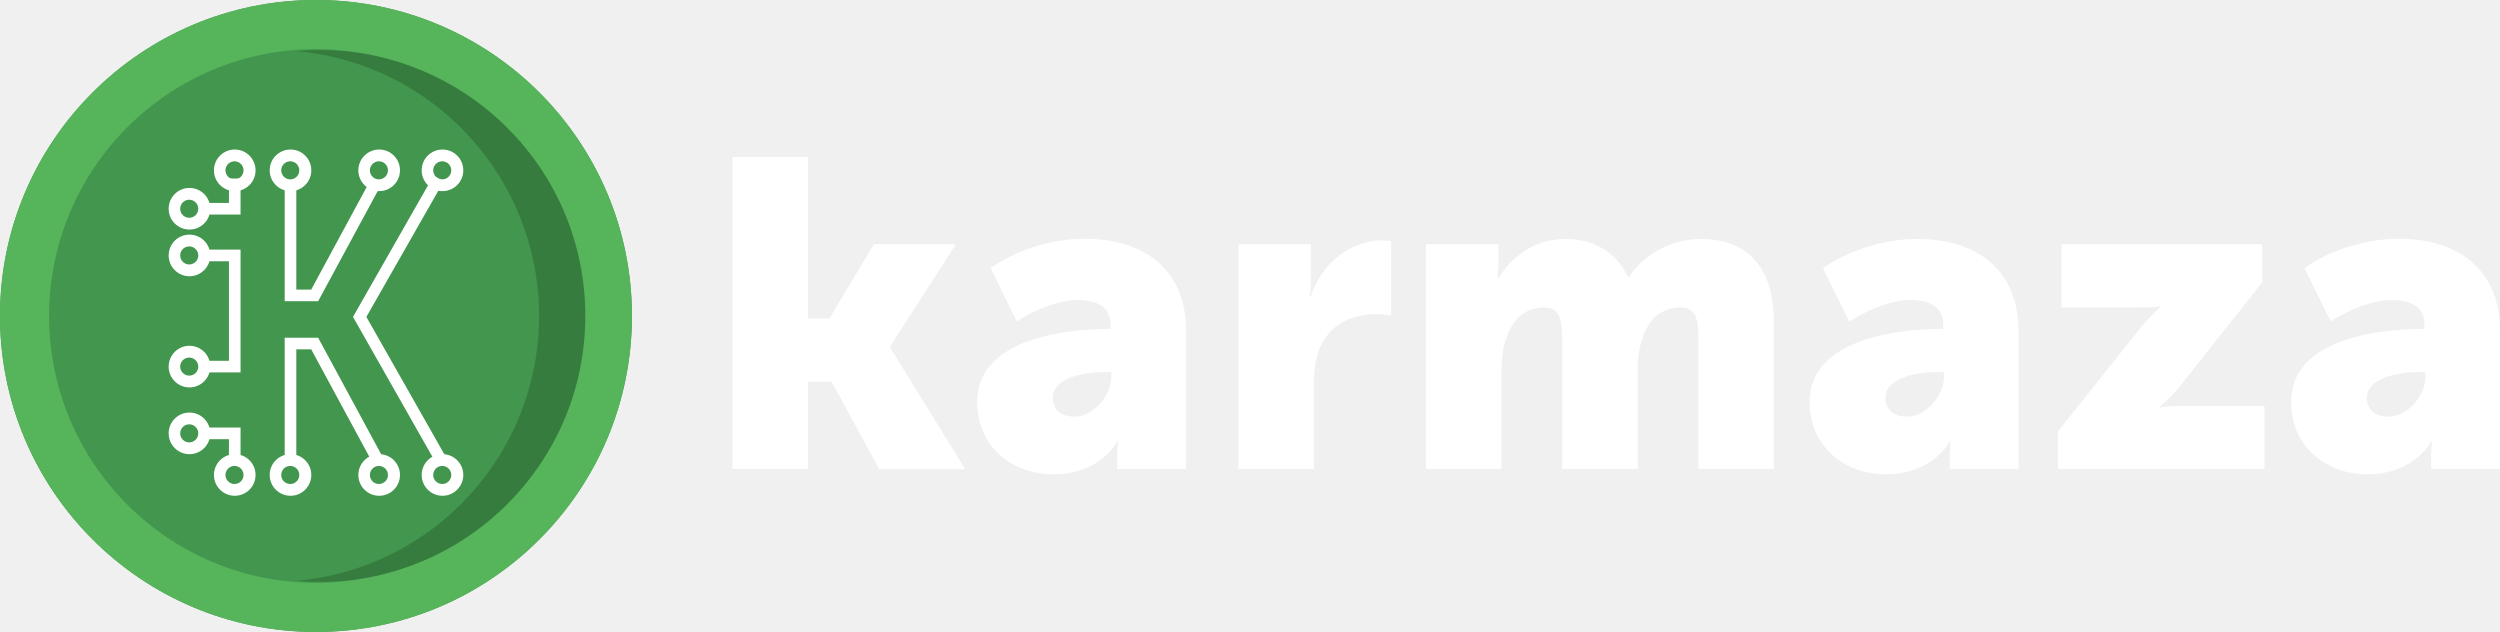
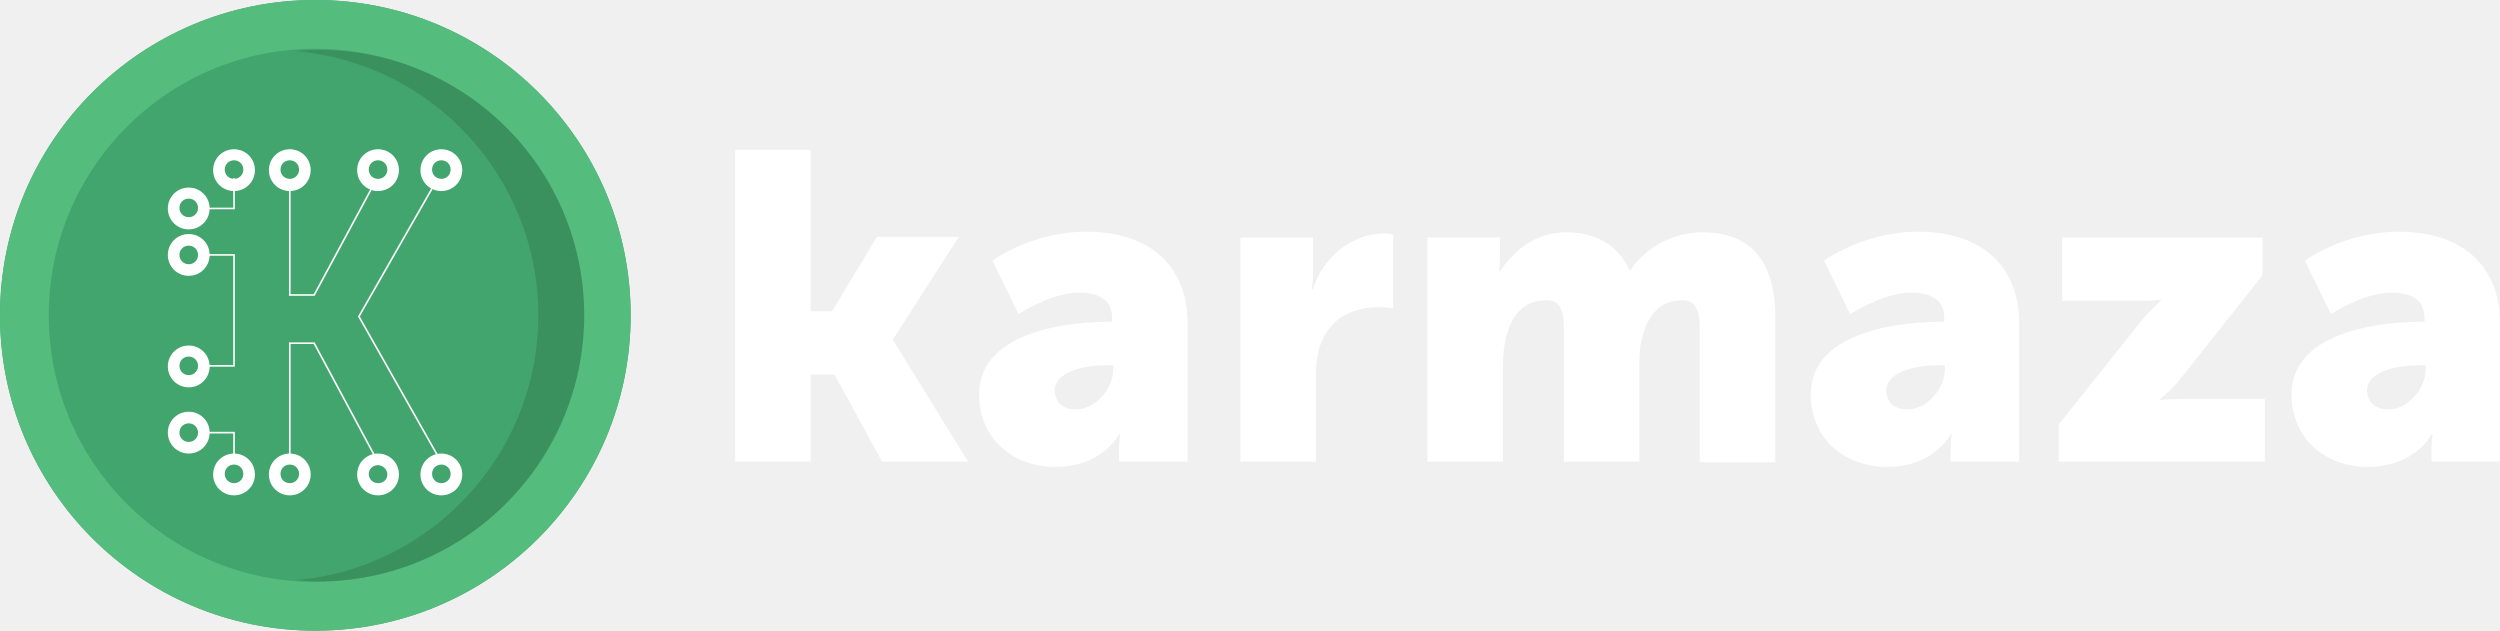
- <svg xmlns="http://www.w3.org/2000/svg" xmlns:xlink="http://www.w3.org/1999/xlink" width="430" height="108.694">
-   <path fill="#FFF" d="M126 27v53.661h12.99V65.675h4.057l8.18 15.019h14.79l-12.925-20.941v-.164l11.321-17.57h-14.102l-7.657 12.76h-3.664V27z" />
-   <defs>
-     <path id="a" d="M126 27h304v54.577H126z" />
-   </defs>
-   <clipPath id="b">
-     <use xlink:href="#a" overflow="visible" />
-   </clipPath>
-   <path clip-path="url(#b)" fill="#FFF" d="M190.491 56.579h.524v-.688c0-3.239-2.487-4.286-5.693-4.286-4.876 0-10.438 3.664-10.438 3.664l-4.515-9.161s6.674-5.039 16.229-5.039c10.895 0 17.406 5.923 17.406 15.772V80.66H192.16v-2.323c0-1.276.164-2.388.164-2.388h-.164s-2.847 5.627-10.961 5.627c-7.199 0-13.121-4.81-13.121-12.466-.033-11.256 16.393-12.531 22.413-12.531m-5.726 15.083c3.37 0 6.38-3.664 6.38-6.838v-.818h-1.21c-4.123 0-8.867 1.211-8.867 4.417.032 1.8 1.145 3.239 3.697 3.239m28.237-29.643h12.466v6.544c0 1.275-.163 2.389-.163 2.389h.163c1.637-5.269 6.544-9.62 12.303-9.62.752 0 1.505.164 1.505.164v12.76s-1.047-.229-2.617-.229c-3.076 0-8.115.981-9.98 6.74-.458 1.439-.687 3.142-.687 5.269v14.625h-12.99V42.019zm32.262 0h12.466v3.37c0 1.276-.163 2.389-.163 2.389h.163c1.8-2.716 5.399-6.675 11.485-6.675 4.875 0 8.769 2.191 10.798 6.544h.163c2.029-3.239 6.609-6.544 12.401-6.544 7.067 0 12.532 3.828 12.532 14.494v25.064h-12.99V57.757c0-2.846-.523-4.876-3.01-4.876-4.123 0-6.315 3.011-7.133 7.297-.295 1.342-.295 2.912-.295 4.516v15.967h-12.989V57.757c0-2.846-.524-4.876-3.011-4.876-4.057 0-6.151 2.847-7.067 6.97-.295 1.439-.36 3.142-.36 4.81v16h-12.99V42.019zm88.442 14.56h.524v-.688c0-3.239-2.487-4.286-5.694-4.286-4.908 0-10.47 3.698-10.47 3.698l-4.515-9.162s6.675-5.039 16.229-5.039c10.895 0 17.407 5.922 17.407 15.771V80.66h-11.845v-2.323c0-1.276.164-2.388.164-2.388h-.164s-2.846 5.627-10.961 5.627c-7.198 0-13.121-4.81-13.121-12.466 0-11.256 16.425-12.531 22.446-12.531m-5.727 15.083c3.37 0 6.38-3.664 6.38-6.838v-.818h-1.21c-4.123 0-8.867 1.211-8.867 4.417.033 1.8 1.145 3.239 3.697 3.239m25.98 2.553l14.201-17.8c1.963-2.388 3.37-3.534 3.37-3.534v-.163s-.982.163-3.37.163h-13.579V42.019H389.1v6.544l-14.102 17.799c-1.865 2.323-3.468 3.534-3.468 3.534v.164s.981-.23 3.468-.23h14.495v10.83h-35.534v-6.445zm62.527-17.636h.524v-.688c0-3.239-2.487-4.286-5.694-4.286-4.875 0-10.437 3.664-10.437 3.664l-4.516-9.161s6.676-5.039 16.23-5.039c10.895 0 17.407 5.923 17.407 15.772V80.66h-11.845v-2.323c0-1.276.163-2.388.163-2.388h-.163s-2.847 5.627-10.961 5.627c-7.198 0-13.121-4.81-13.121-12.466-.032-11.256 16.393-12.531 22.413-12.531m-5.693 15.083c3.37 0 6.38-3.664 6.38-6.838v-.818h-1.21c-4.123 0-8.867 1.211-8.867 4.417 0 1.8 1.145 3.239 3.697 3.239" />
-   <circle fill="#42964E" cx="54.347" cy="54.347" r="54.347" />
-   <path fill="#56B55B" d="M54.347 0C24.332 0 0 24.332 0 54.347s24.332 54.347 54.347 54.347 54.347-24.332 54.347-54.347S84.362 0 54.347 0zm0 100.244c-25.348 0-45.897-20.549-45.897-45.897S28.999 8.45 54.347 8.45s45.897 20.549 45.897 45.897-20.549 45.897-45.897 45.897z" />
-   <path fill="none" stroke="#FFF" stroke-width="2" stroke-miterlimit="10" d="M49.965 31.456v19.352h4.159l10.418-19.262M49.965 79.593V59.085h4.159l11.092 20.508M75.44 30.705l-13.575 23.8 14.241 25.088m-35.73-48.888v5.199h-5.43m5.43 43.441v-4.807h-5.43m0-30.604h5.43v19.12h-5.43" />
-   <path fill="#FFF" d="M76.106 25.717a3.58 3.58 0 1 0 0 7.16 3.58 3.58 0 0 0 0-7.16zm0 5.133a1.553 1.553 0 1 1 0-3.105 1.553 1.553 0 0 1 0 3.105zm-10.89-5.133a3.58 3.58 0 1 0 0 7.16 3.58 3.58 0 0 0 0-7.16zm0 5.133a1.553 1.553 0 1 1 0-3.105 1.553 1.553 0 0 1 0 3.105zm-15.251-5.133a3.58 3.58 0 1 0 0 7.16 3.58 3.58 0 0 0 0-7.16zm0 5.133a1.553 1.553 0 1 1 0-3.105 1.553 1.553 0 0 1 0 3.105zm-9.589-5.133a3.58 3.58 0 1 0 0 7.16 3.58 3.58 0 0 0 0-7.16zm0 5.133a1.553 1.553 0 1 1 0-3.105 1.553 1.553 0 0 1 0 3.105zm-7.788 1.474a3.58 3.58 0 1 0 0 7.16 3.58 3.58 0 0 0 0-7.16zm0 5.133a1.553 1.553 0 1 1 0-3.105 1.553 1.553 0 0 1 0 3.105zm0 2.897a3.58 3.58 0 1 0 0 7.16 3.58 3.58 0 0 0 0-7.16zm0 5.133a1.553 1.553 0 1 1 0-3.105 1.553 1.553 0 0 1 0 3.105zm0 13.988a3.58 3.58 0 1 0 0 7.16 3.58 3.58 0 0 0 0-7.16zm0 5.133a1.553 1.553 0 1 1 0-3.105 1.553 1.553 0 0 1 0 3.105zm0 6.35a3.58 3.58 0 1 0 0 7.16 3.58 3.58 0 0 0 0-7.16zm0 5.133a1.553 1.553 0 1 1 0-3.105 1.553 1.553 0 0 1 0 3.105zm7.788 2.023a3.58 3.58 0 1 0 0 7.16 3.58 3.58 0 0 0 0-7.16zm0 5.133a1.553 1.553 0 1 1 0-3.105 1.553 1.553 0 0 1 0 3.105zm9.589-5.133a3.58 3.58 0 1 0 0 7.16 3.58 3.58 0 0 0 0-7.16zm0 5.133a1.553 1.553 0 1 1 0-3.105 1.553 1.553 0 0 1 0 3.105zm15.251-5.133a3.58 3.58 0 1 0 0 7.16 3.58 3.58 0 0 0 0-7.16zm0 5.133a1.553 1.553 0 1 1 0-3.105 1.553 1.553 0 0 1 0 3.105zm10.89-5.133a3.58 3.58 0 1 0 0 7.16 3.58 3.58 0 0 0 0-7.16zm0 5.133a1.553 1.553 0 1 1 0-3.105 1.553 1.553 0 0 1 0 3.105z" />
-   <path fill="#367C3E" d="M92.72 54.347c0-23.916-18.361-43.531-41.754-45.548a46.279 46.279 0 0 1 3.977-.183c25.257 0 45.731 20.474 45.731 45.731S80.2 100.078 54.943 100.078c-1.341 0-2.665-.07-3.977-.183C74.358 97.878 92.72 78.263 92.72 54.347z" />
+ <svg xmlns="http://www.w3.org/2000/svg" width="3048.709" height="769.082" viewBox="34.701 1139.791 3048.709 769.082">
+   <circle fill="#41A56D" cx="419.242" cy="1524.332" r="384.541" />
+   <path fill="#54BC7C" d="M419.242 1139.791c-212.454 0-384.541 172.087-384.541 384.541s172.087 384.541 384.541 384.541 384.541-172.087 384.541-384.541-172.088-384.541-384.541-384.541zm0 709.595c-179.169 0-325.054-145.177-325.054-325.054 0-179.169 145.177-325.054 325.054-325.054s325.054 145.177 325.054 325.054c0 179.877-145.885 325.054-325.054 325.054z" />
+   <path fill="none" stroke="#FFF" stroke-width="2" stroke-miterlimit="10" d="M388.082 1362.159v137.387h29.743l73.651-136.679m-103.394 340.634v-145.177h29.743l77.9 145.177m72.942-346.299l-96.312 168.546 100.561 177.753m-252.819-346.299v36.825h-38.242m38.242 307.349v-33.992h-38.242m0-216.703h38.242v135.262h-38.242" />
+   <path fill="#FFF" d="M572.916 1321.793c-14.164 0-25.494 11.331-25.494 25.494s11.331 25.494 25.494 25.494c14.164 0 25.494-11.331 25.494-25.494s-11.33-25.494-25.494-25.494zm0 36.117c-6.374 0-11.331-4.957-11.331-11.331s4.957-11.331 11.331-11.331 11.331 4.957 11.331 11.331-4.957 11.331-11.331 11.331zm-77.191-36.117c-14.164 0-25.494 11.331-25.494 25.494s11.331 25.494 25.494 25.494 25.494-11.331 25.494-25.494-11.33-25.494-25.494-25.494zm0 36.117c-6.374 0-11.331-4.957-11.331-11.331s4.957-11.331 11.331-11.331 11.331 4.957 11.331 11.331-4.957 11.331-11.331 11.331zm-107.643-36.117c-14.164 0-25.494 11.331-25.494 25.494s11.331 25.494 25.494 25.494 25.494-11.331 25.494-25.494a25.388 25.388 0 0 0-25.494-25.494zm0 36.117c-6.374 0-11.331-4.957-11.331-11.331s4.957-11.331 11.331-11.331 11.331 4.957 11.331 11.331-4.958 11.331-11.331 11.331zm-67.985-36.117c-14.164 0-25.494 11.331-25.494 25.494s11.331 25.494 25.494 25.494 25.494-11.331 25.494-25.494-11.331-25.494-25.494-25.494zm0 36.117c-6.374 0-11.331-4.957-11.331-11.331s4.957-11.331 11.331-11.331 11.331 4.957 11.331 11.331-4.958 11.331-11.331 11.331zm-55.238 10.623c-14.164 0-25.494 11.331-25.494 25.494s11.331 25.494 25.494 25.494 25.494-11.331 25.494-25.494-11.331-25.494-25.494-25.494zm0 36.117c-6.374 0-11.331-4.957-11.331-11.331s4.957-11.331 11.331-11.331 11.331 4.957 11.331 11.331c0 6.373-4.958 11.331-11.331 11.331zm0 20.537c-14.164 0-25.494 11.331-25.494 25.494s11.331 25.494 25.494 25.494 25.494-11.331 25.494-25.494-11.331-25.494-25.494-25.494zm0 36.825c-6.374 0-11.331-4.957-11.331-11.331s4.957-11.331 11.331-11.331 11.331 4.957 11.331 11.331-4.958 11.331-11.331 11.331zm0 99.145c-14.164 0-25.494 11.331-25.494 25.495s11.331 25.494 25.494 25.494 25.494-11.331 25.494-25.494-11.331-25.495-25.494-25.495zm0 36.117c-6.374 0-11.331-4.957-11.331-11.331s4.957-11.331 11.331-11.331 11.331 4.957 11.331 11.331-4.958 11.331-11.331 11.331zm0 44.616c-14.164 0-25.494 11.331-25.494 25.494s11.331 25.494 25.494 25.494 25.494-11.331 25.494-25.494-11.331-25.494-25.494-25.494zm0 36.825c-6.374 0-11.331-4.957-11.331-11.331s4.957-11.331 11.331-11.331 11.331 4.957 11.331 11.331-4.958 11.331-11.331 11.331zm55.238 14.163c-14.164 0-25.494 11.331-25.494 25.495s11.331 25.494 25.494 25.494 25.494-11.331 25.494-25.494-11.331-25.495-25.494-25.495zm0 36.117c-6.374 0-11.331-4.957-11.331-11.331s4.957-11.331 11.331-11.331 11.331 4.957 11.331 11.331-4.958 11.331-11.331 11.331zm67.985-36.117c-14.164 0-25.494 11.331-25.494 25.495s11.331 25.494 25.494 25.494 25.494-11.331 25.494-25.494a25.389 25.389 0 0 0-25.494-25.495zm0 36.117c-6.374 0-11.331-4.957-11.331-11.331s4.957-11.331 11.331-11.331 11.331 4.957 11.331 11.331-4.958 11.331-11.331 11.331zm107.643-36.117c-14.164 0-25.494 11.331-25.494 25.495s11.331 25.494 25.494 25.494 25.494-11.331 25.494-25.494-11.33-25.495-25.494-25.495zm0 36.117c-6.374 0-11.331-4.957-11.331-11.331s5.665-10.623 11.331-10.623c5.665 0 11.331 4.957 11.331 11.331s-4.957 10.623-11.331 10.623zm77.191-36.117c-14.164 0-25.494 11.331-25.494 25.495s11.331 25.494 25.494 25.494c14.164 0 25.494-11.331 25.494-25.494s-11.33-25.495-25.494-25.495zm0 36.117c-6.374 0-11.331-4.957-11.331-11.331s4.957-11.331 11.331-11.331 11.331 4.957 11.331 11.331-4.957 11.331-11.331 11.331z" />
+   <path fill="#3A915D" d="M691.182 1524.332c0-169.255-130.305-308.058-296.019-322.221 9.206-.708 18.413-1.416 28.327-1.416 179.169 0 323.638 145.177 323.638 323.638s-145.177 324.346-323.638 324.346c-9.206 0-19.121-.708-28.327-1.416 165.714-14.165 296.019-153.676 296.019-322.931z" />
+   <path d="M931.255 1322.501h92.063v196.874h26.203l54.53-90.647h99.853l-80.024 124.639v1.416l91.355 148.009h-104.81l-58.071-106.227h-29.035v106.227h-92.063l-.001-380.291zm456.067 209.621h3.541v-4.957c0-22.662-17.704-30.452-40.366-30.452-34.701 0-73.651 26.203-73.651 26.203l-31.868-65.152s47.448-35.409 114.725-35.409c77.191 0 123.223 41.783 123.223 111.892v168.547h-83.565v-16.288c0-9.206 1.416-16.996 1.416-16.996h-1.416s-19.829 39.658-77.9 39.658c-50.989 0-92.771-33.993-92.771-88.522 0-79.318 116.141-88.524 158.632-88.524zm-40.366 106.935c24.078 0 45.323-26.203 45.323-48.156v-5.665h-8.498c-29.035 0-63.028 8.498-63.028 31.16.708 12.746 8.498 22.661 26.203 22.661zm200.414-209.621h88.522v46.032c0 9.206-1.416 16.996-1.416 16.996h1.416c11.331-37.533 46.032-67.985 87.106-67.985 5.665 0 10.623 1.416 10.623 1.416v89.939s-7.082-1.416-18.413-1.416c-21.954 0-57.363 7.082-70.818 47.448-3.541 9.914-4.957 21.953-4.957 37.533v103.394h-92.063v-273.357zm228.034 0h88.522v24.078c0 9.206-1.416 16.996-1.416 16.996h1.416c12.747-19.121 38.242-47.448 81.441-47.448 34.701 0 62.32 15.58 76.483 46.032h1.416c14.164-22.662 46.74-46.032 87.814-46.032 50.281 0 88.522 26.911 88.522 102.686v177.753h-92.063V1540.62c0-19.829-3.541-34.701-21.245-34.701-29.035 0-44.615 21.245-50.281 51.697-2.125 9.206-2.125 20.537-2.125 31.868v113.309h-92.063V1540.62c0-19.829-3.541-34.701-21.245-34.701-29.035 0-43.907 19.829-50.281 49.573-2.125 9.915-2.833 21.953-2.833 33.993v113.309h-92.063l.001-273.358zm626.738 102.686h3.541v-4.957c0-22.662-17.704-30.452-40.366-30.452-34.701 0-74.359 26.203-74.359 26.203l-31.868-65.152s47.448-35.409 114.725-35.409c77.191 0 123.223 41.783 123.223 111.892v168.547h-83.565v-16.288c0-9.206 1.417-16.996 1.417-16.996h-1.417s-19.829 39.658-77.9 39.658c-50.989 0-92.771-33.993-92.771-88.522 0-79.318 116.141-88.524 159.34-88.524zm-41.075 106.935c24.078 0 45.323-26.203 45.323-48.156v-5.665h-8.498c-29.035 0-63.028 8.498-63.028 31.16.709 12.746 8.499 22.661 26.203 22.661zm184.127 18.412l100.561-126.056c14.164-16.996 24.078-24.786 24.078-24.786v-1.416s-7.082 1.416-24.078 1.416h-96.312v-77.192h244.322v46.032l-99.853 126.056c-13.455 16.288-24.786 24.786-24.786 24.786v1.416s7.082-1.416 24.786-1.416h102.686v76.483h-251.403v-45.323zm442.611-125.347h3.541v-4.957c0-22.662-17.704-30.452-40.366-30.452-34.701 0-73.651 26.203-73.651 26.203l-31.868-65.152s47.448-35.409 114.725-35.409c77.191 0 123.223 41.783 123.223 111.892v168.547h-83.565v-16.288c0-9.206 1.417-16.996 1.417-16.996h-1.417s-19.829 39.658-77.9 39.658c-50.989 0-92.771-33.993-92.771-88.522 0-79.318 116.142-88.524 158.632-88.524zm-40.366 106.935c24.078 0 45.323-26.203 45.323-48.156v-5.665h-8.498c-29.035 0-63.028 8.498-63.028 31.16.709 12.746 8.499 22.661 26.203 22.661z" fill="#FFF" />
</svg>
